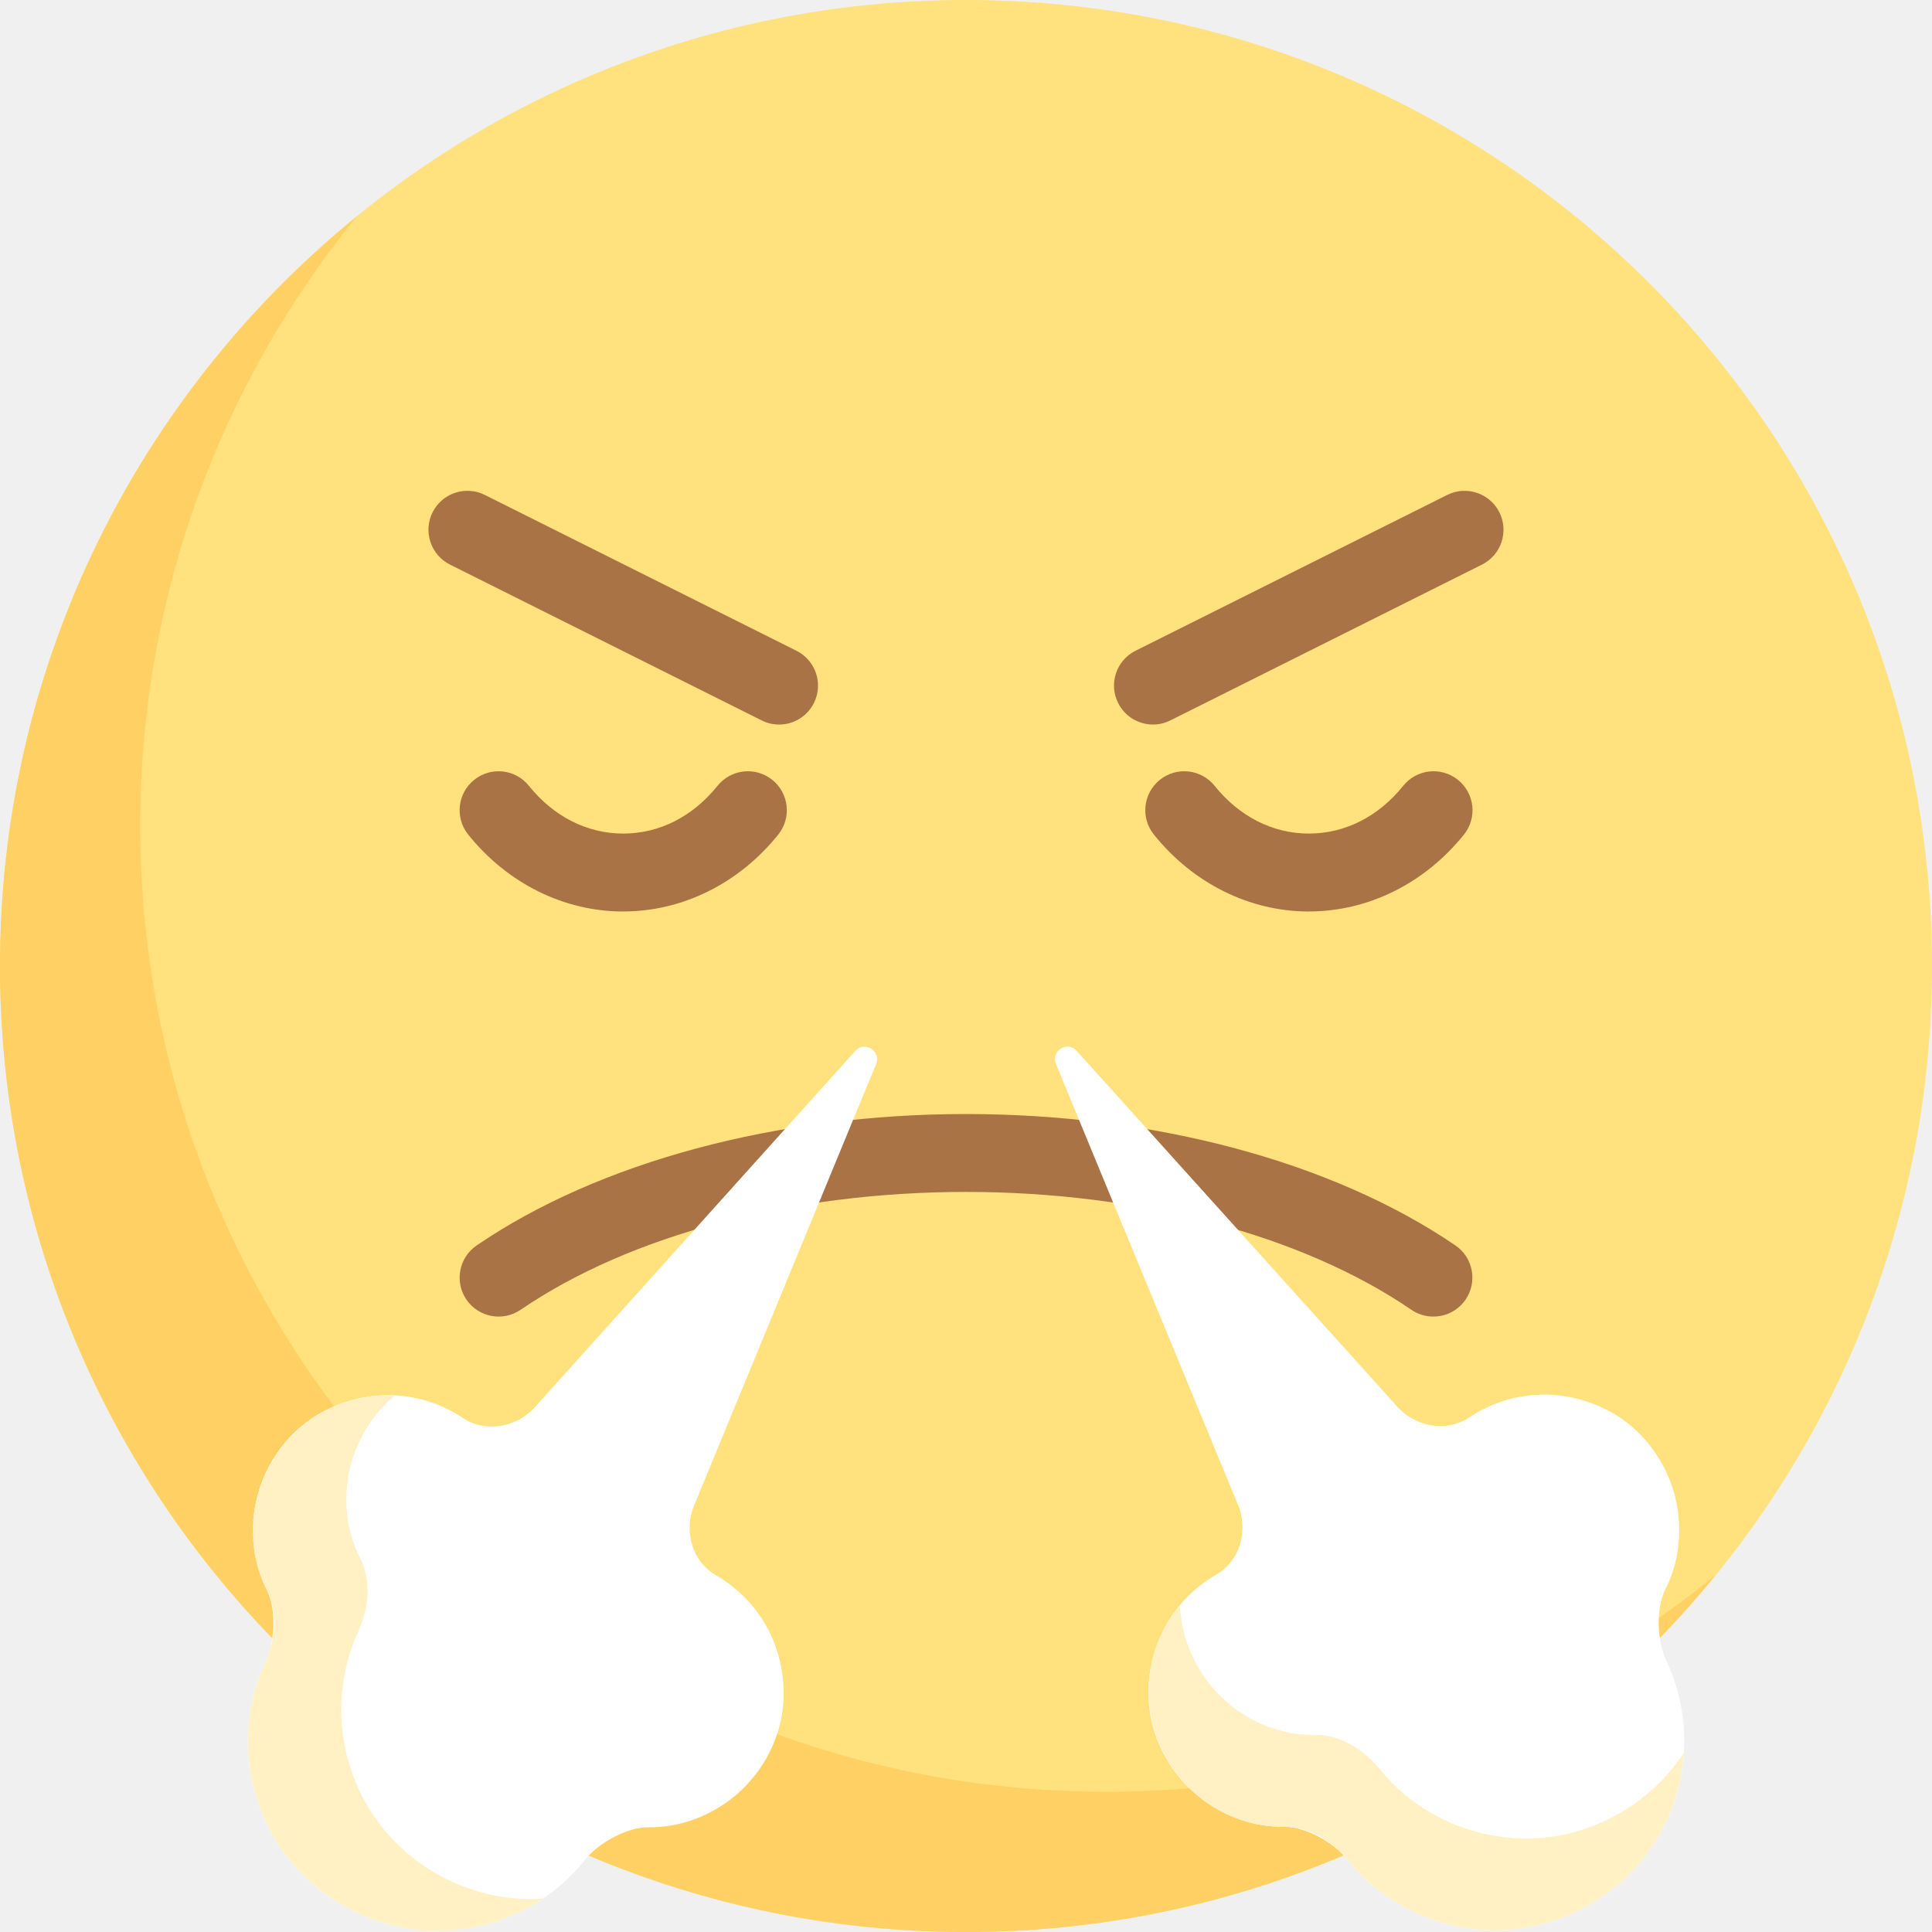
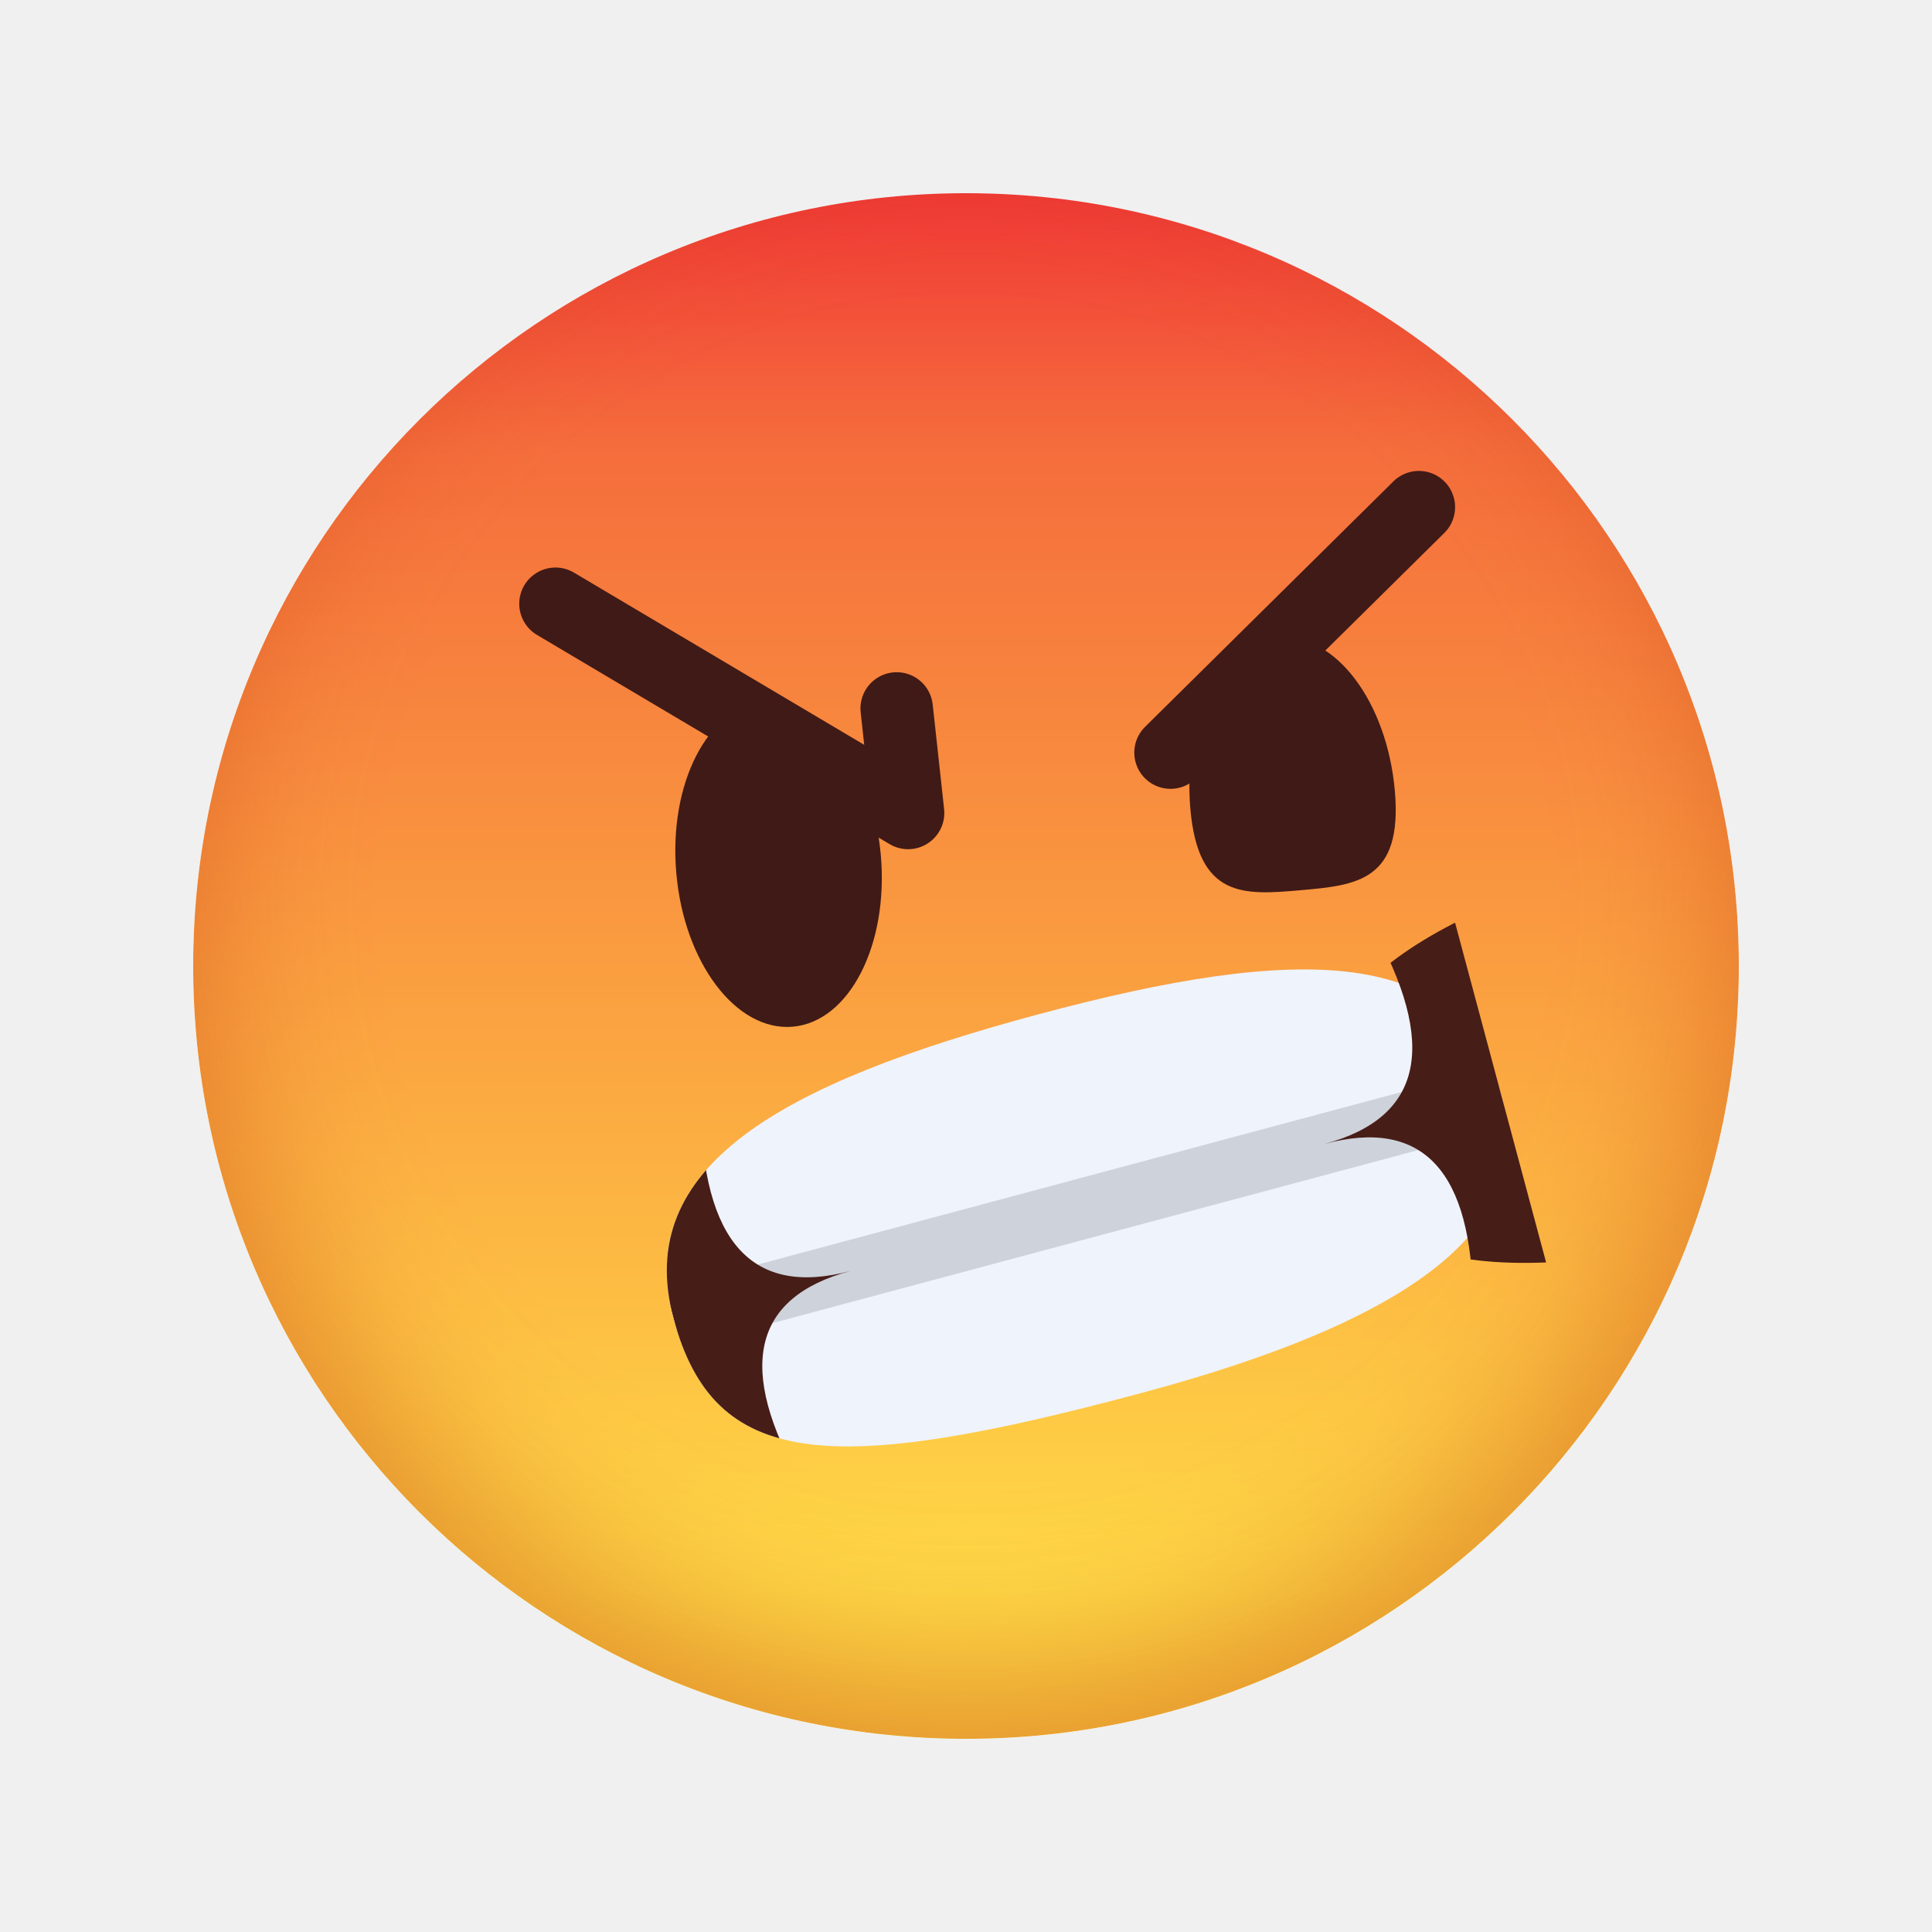
- <svg xmlns="http://www.w3.org/2000/svg" width="48" height="48" viewBox="0 0 48 48">
+ <svg xmlns="http://www.w3.org/2000/svg" xmlns:xlink="http://www.w3.org/1999/xlink" width="60" height="60" viewBox="0 0 60 60">
+   <defs>
+     <linearGradient id="m5dal70eaa" x1="50%" x2="50%" y1="0%" y2="90.749%">
+       <stop offset="0%" stop-color="#F13A37" />
+       <stop offset="17.965%" stop-color="#F56D3C" />
+       <stop offset="62.316%" stop-color="#FBA741" />
+       <stop offset="100%" stop-color="#FFDA46" />
+     </linearGradient>
+     <filter id="ze0xc2pn9c" width="114.6%" height="114.6%" x="-7.3%" y="-7.3%" filterUnits="objectBoundingBox">
+       <feGaussianBlur in="SourceAlpha" result="shadowBlurInner1" stdDeviation="2.5" />
+       <feOffset dy="-2" in="shadowBlurInner1" result="shadowOffsetInner1" />
+       <feComposite in="shadowOffsetInner1" in2="SourceAlpha" k2="-1" k3="1" operator="arithmetic" result="shadowInnerInner1" />
+       <feColorMatrix in="shadowInnerInner1" values="0 0 0 0 0.765 0 0 0 0 0.248 0 0 0 0 0.05 0 0 0 0.45 0" />
+     </filter>
+     <circle id="4oq46lsmyb" cx="30" cy="30" r="24" />
+     <path id="s3vc3ousad" d="M13.414 0C5.081 0 0 1.313 0 6.188s3.455 6 13.414 6c9.96 0 13.211-2.338 13.211-6C26.625 1.313 21.747 0 13.415 0z" />
+   </defs>
  <g fill="none" fill-rule="evenodd">
-     <g fill-rule="nonzero">
-       <g transform="translate(-294 -674) translate(0 580) translate(294 94)">
-         <circle cx="24" cy="24" r="24" fill="#FFE17D" />
-         <path fill="#FFD164" d="M27.484 44.516c-13.255 0-24-10.745-24-24 0-5.74 2.017-11.007 5.379-15.137C3.456 9.779 0 16.485 0 24c0 13.255 10.745 24 24 24 7.515 0 14.22-3.456 18.621-8.863-4.13 3.361-9.397 5.38-15.137 5.38z" />
-         <g fill="#AA7346">
-           <path d="M4.89 10.458c-1.472 0-2.876-.697-3.851-1.91-.335-.417-.269-1.026.148-1.361.419-.335 1.026-.268 1.36.149.615.765 1.447 1.186 2.343 1.186.896 0 1.728-.421 2.342-1.186.335-.417.943-.484 1.361-.149.417.335.483.944.148 1.36-.975 1.214-2.379 1.91-3.85 1.91zM21.925 10.458c-1.472 0-2.876-.697-3.85-1.91-.336-.417-.27-1.026.147-1.361.418-.335 1.027-.268 1.361.149.615.765 1.446 1.186 2.342 1.186.896 0 1.728-.421 2.343-1.186.335-.417.942-.484 1.36-.149.417.335.484.944.149 1.36-.976 1.214-2.38 1.91-3.852 1.91zM8.76 5.813c-.145 0-.293-.033-.431-.103L.587 1.84C.108 1.6-.085 1.02.153.54.392.064.973-.132 1.452.109L9.194 3.98c.478.24.672.82.433 1.299-.17.339-.511.535-.867.535zM18.052 5.813c-.355 0-.697-.196-.866-.535-.24-.479-.046-1.06.433-1.299L25.36.109c.478-.239 1.06-.045 1.298.432.239.478.045 1.06-.433 1.298L18.484 5.71c-.139.07-.287.103-.432.103zM25.018 20.522c-.188 0-.378-.054-.545-.168-2.726-1.861-6.76-2.929-11.067-2.929-4.306 0-8.34 1.068-11.067 2.929-.441.301-1.043.187-1.345-.254-.301-.442-.187-1.044.254-1.345 3.04-2.075 7.472-3.265 12.158-3.265 4.686 0 9.118 1.19 12.16 3.265.44.301.554.903.252 1.345-.187.274-.49.422-.8.422z" transform="translate(10.594 12.188)" />
-         </g>
-         <path fill="#FFF" d="M17.219 37.466l4.548-11.031c.133-.322-.284-.584-.517-.326l-7.995 8.889c-.46.473-1.203.6-1.752.233-.938-.629-2.186-.786-3.36-.22-1.036.5-1.739 1.552-1.844 2.698-.061.678.07 1.28.33 1.794.242.478.202 1.286-.025 1.77-.524 1.117-.616 2.446-.112 3.733.744 1.898 2.715 3.123 4.746 2.95 1.377-.117 2.529-.788 3.298-1.751.334-.419 1.04-.812 1.576-.807.577.005 1.174-.143 1.755-.498.981-.601 1.613-1.697 1.603-2.848-.011-1.302-.704-2.352-1.683-2.916-.572-.329-.79-1.048-.568-1.67z" />
-         <path fill="#FFF1C4" d="M8.812 44.218c-.498-1.27-.415-2.58.09-3.688.264-.578.333-1.247.047-1.815-.24-.476-.371-1.025-.34-1.641.045-.935.496-1.807 1.193-2.402-.452-.022-.919.042-1.38.22-1.222.468-2.069 1.663-2.133 2.97-.03.616.1 1.166.34 1.641.287.568.218 1.237-.046 1.815-.505 1.107-.588 2.419-.09 3.689.744 1.897 2.714 3.122 4.745 2.95.85-.073 1.614-.356 2.255-.789-2.008.142-3.945-1.072-4.681-2.95z" />
-         <path fill="#FFF" d="M30.784 37.452l-4.55-11.019c-.133-.321.283-.584.516-.325l7.998 8.876c.46.473 1.203.6 1.752.233.938-.629 2.186-.786 3.36-.22 1.036.5 1.739 1.552 1.844 2.698.062.678-.07 1.28-.33 1.794-.242.479-.202 1.286.025 1.77.524 1.117.616 2.446.112 3.733-.744 1.898-2.715 3.123-4.746 2.95-1.377-.117-2.529-.788-3.298-1.751-.334-.419-1.04-.812-1.576-.807-.577.005-1.174-.143-1.755-.498-.981-.601-1.613-1.697-1.603-2.848.012-1.302.705-2.352 1.683-2.916.573-.33.79-1.048.568-1.67z" />
-         <path fill="#FFF1C4" d="M37.54 45.661c-1.36-.115-2.499-.77-3.268-1.713-.402-.493-.971-.85-1.607-.845-.533.004-1.084-.121-1.622-.421-1.02-.567-1.68-1.653-1.727-2.805-.42.501-.701 1.135-.768 1.858-.12 1.304.577 2.592 1.72 3.228.54.3 1.09.425 1.623.42.636-.005 1.205.353 1.607.846.769.943 1.908 1.598 3.267 1.713 2.031.173 4.002-1.052 4.746-2.95.187-.478.292-.963.323-1.44-.928 1.403-2.585 2.255-4.295 2.11z" />
+     <g fill-rule="nonzero" transform="translate(-1278 -603) translate(990 515) translate(288 88)">
+       <use fill="url(#m5dal70eaa)" xlink:href="#4oq46lsmyb" />
+       <use fill="#000" filter="url(#ze0xc2pn9c)" xlink:href="#4oq46lsmyb" />
+     </g>
+     <g>
+       <g transform="translate(-1278 -603) translate(990 515) translate(288 88) translate(16.96 15.403) rotate(-15 75.975 4.638) translate(1)">
+         <mask id="5y49eeinfe" fill="#fff">
+           <use xlink:href="#s3vc3ousad" />
+         </mask>
+         <use fill="#EFF3FC" xlink:href="#s3vc3ousad" />
+         <path stroke="#CED2DA" stroke-linecap="round" stroke-width="1.875" d="M1.626 6.188h22.763" mask="url(#5y49eeinfe)" />
+         <path fill="#471D18" d="M2.53 0c-1.055 4.125 0 6.188 3.16 6.188-3.16 0-4.215 2-3.16 6H0V0h2.53z" mask="url(#5y49eeinfe)" />
+         <path fill="#471D18" d="M23.463 0c-1.053 4.125 0 6.188 3.162 6.188-3.162 0-4.215 2-3.162 6h-2.529V0h2.53z" mask="url(#5y49eeinfe)" transform="matrix(-1 0 0 1 47.56 0)" />
+       </g>
+       <g transform="translate(-1278 -603) translate(990 515) translate(288 88) translate(16.96 15.403) rotate(-5 30.32 .147)">
+         <ellipse cx="6.323" cy="9.382" fill="#401A16" rx="3.188" ry="5.063" />
+         <path fill="#401A16" d="M22.4 11.597c1.761 0 3.188-.016 3.188-2.812s-1.427-5.063-3.187-5.063c-1.76 0-3.188 2.267-3.188 5.063s1.427 2.812 3.188 2.812z" />
+         <path stroke="#401A16" stroke-linecap="round" stroke-linejoin="round" stroke-width="2.25" d="M0.126 0.718L10.469 8.145 10.399 4.88" />
+         <path stroke="#401A16" stroke-linecap="round" stroke-linejoin="round" stroke-width="2.25" d="M17.993 1.271L27.854 5.783" transform="scale(-1 1) rotate(15.078 0 -169.69)" />
      </g>
    </g>
  </g>
</svg>
